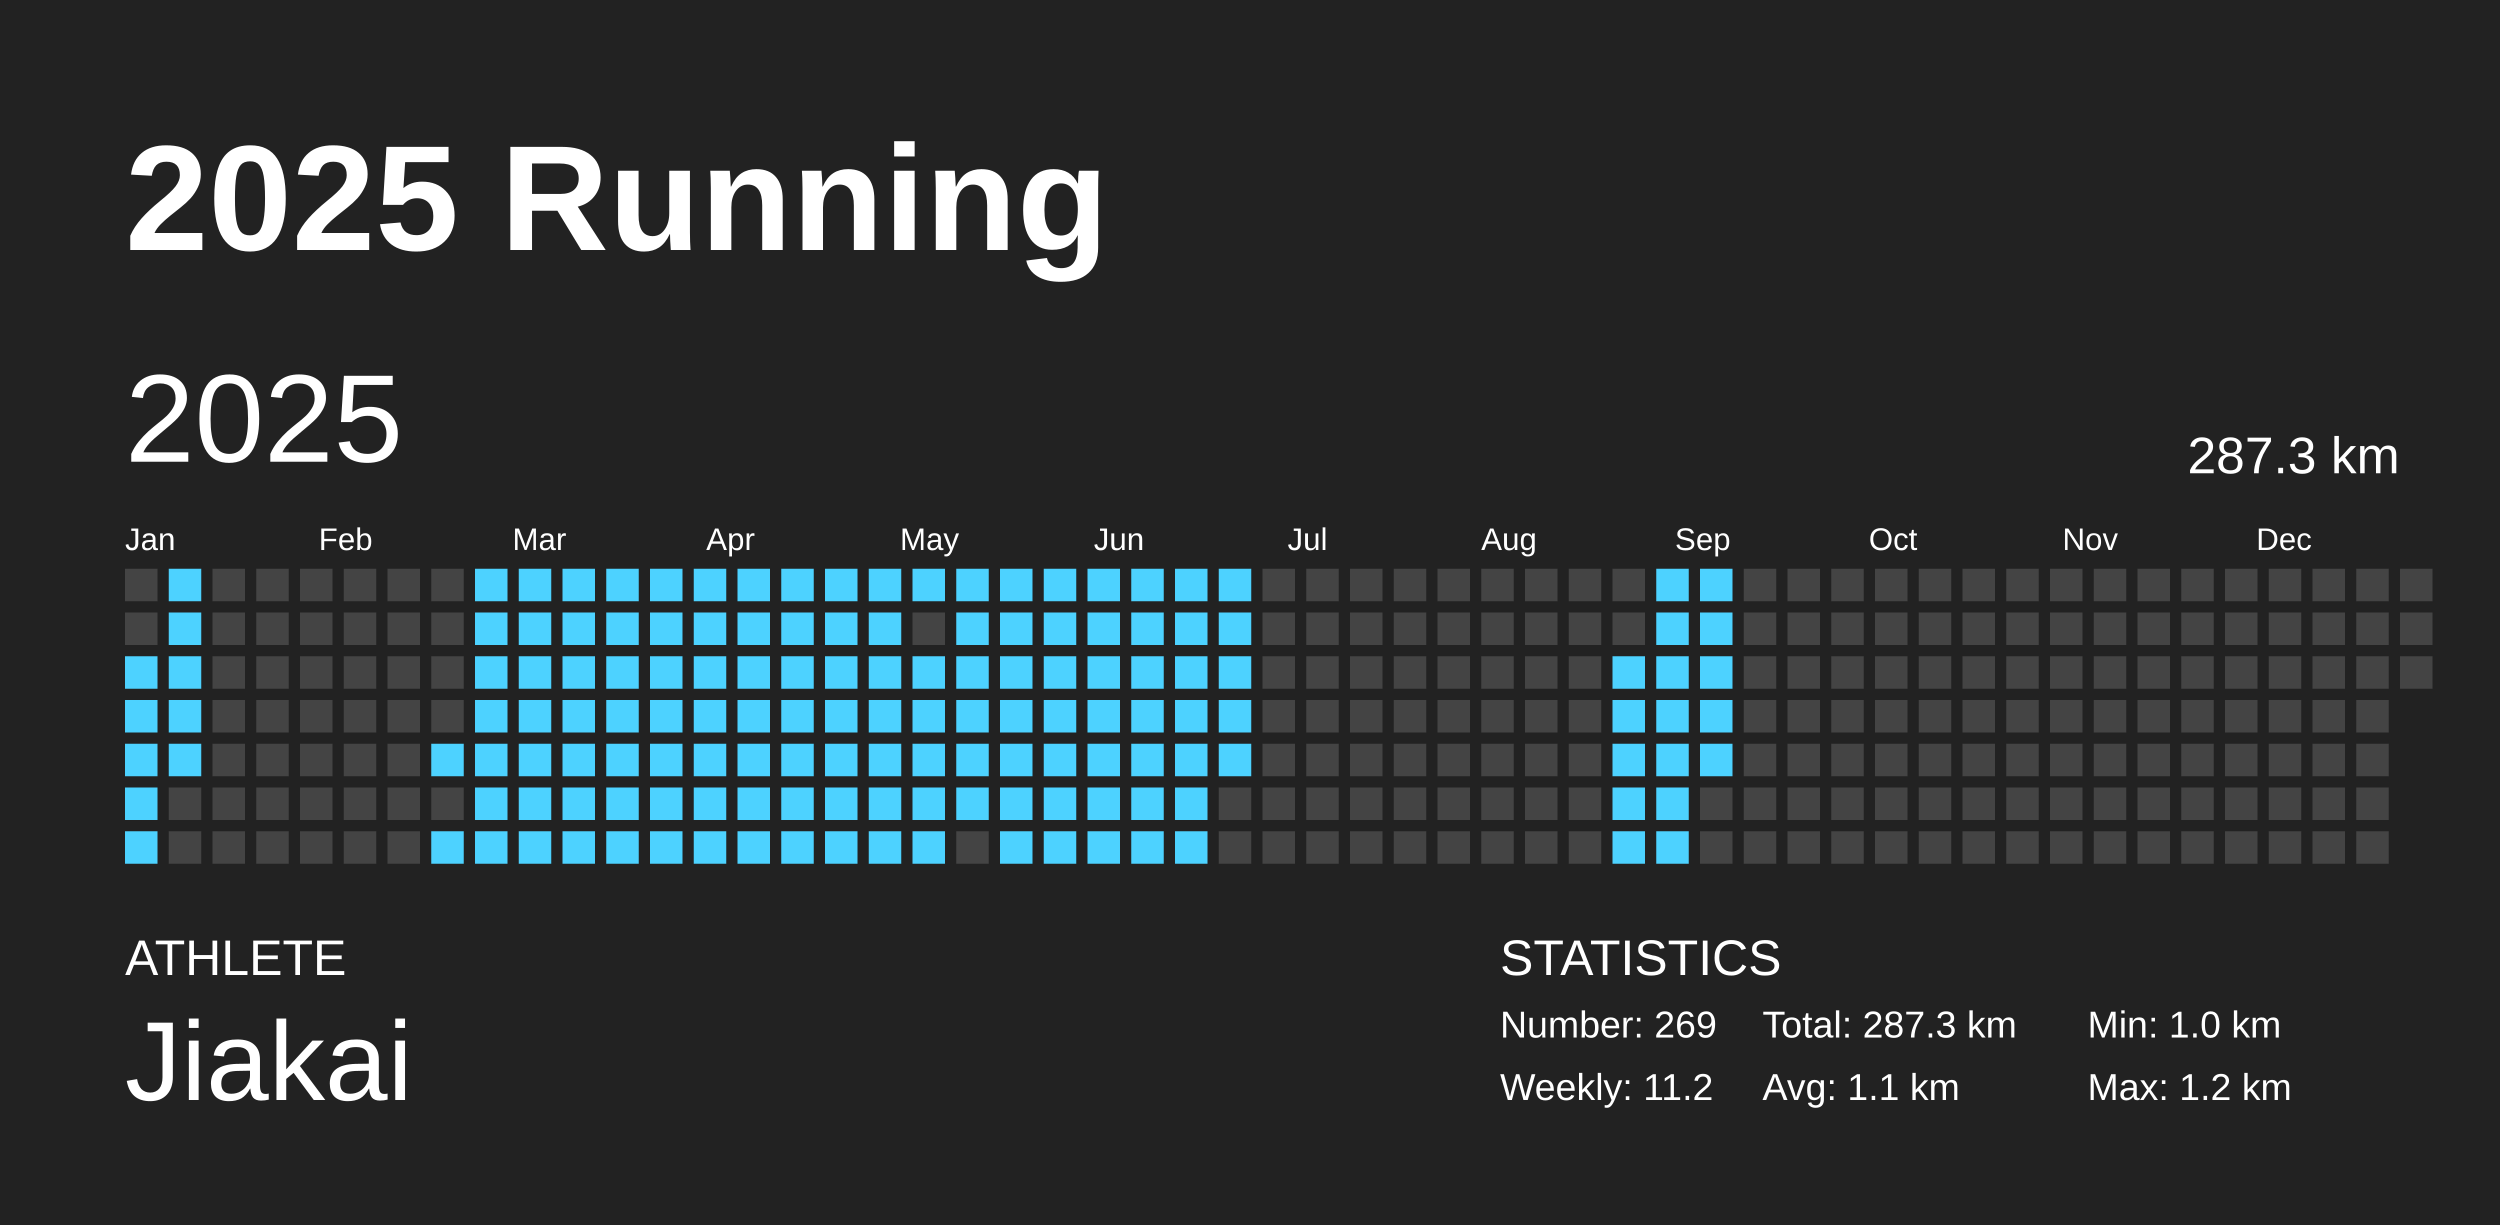
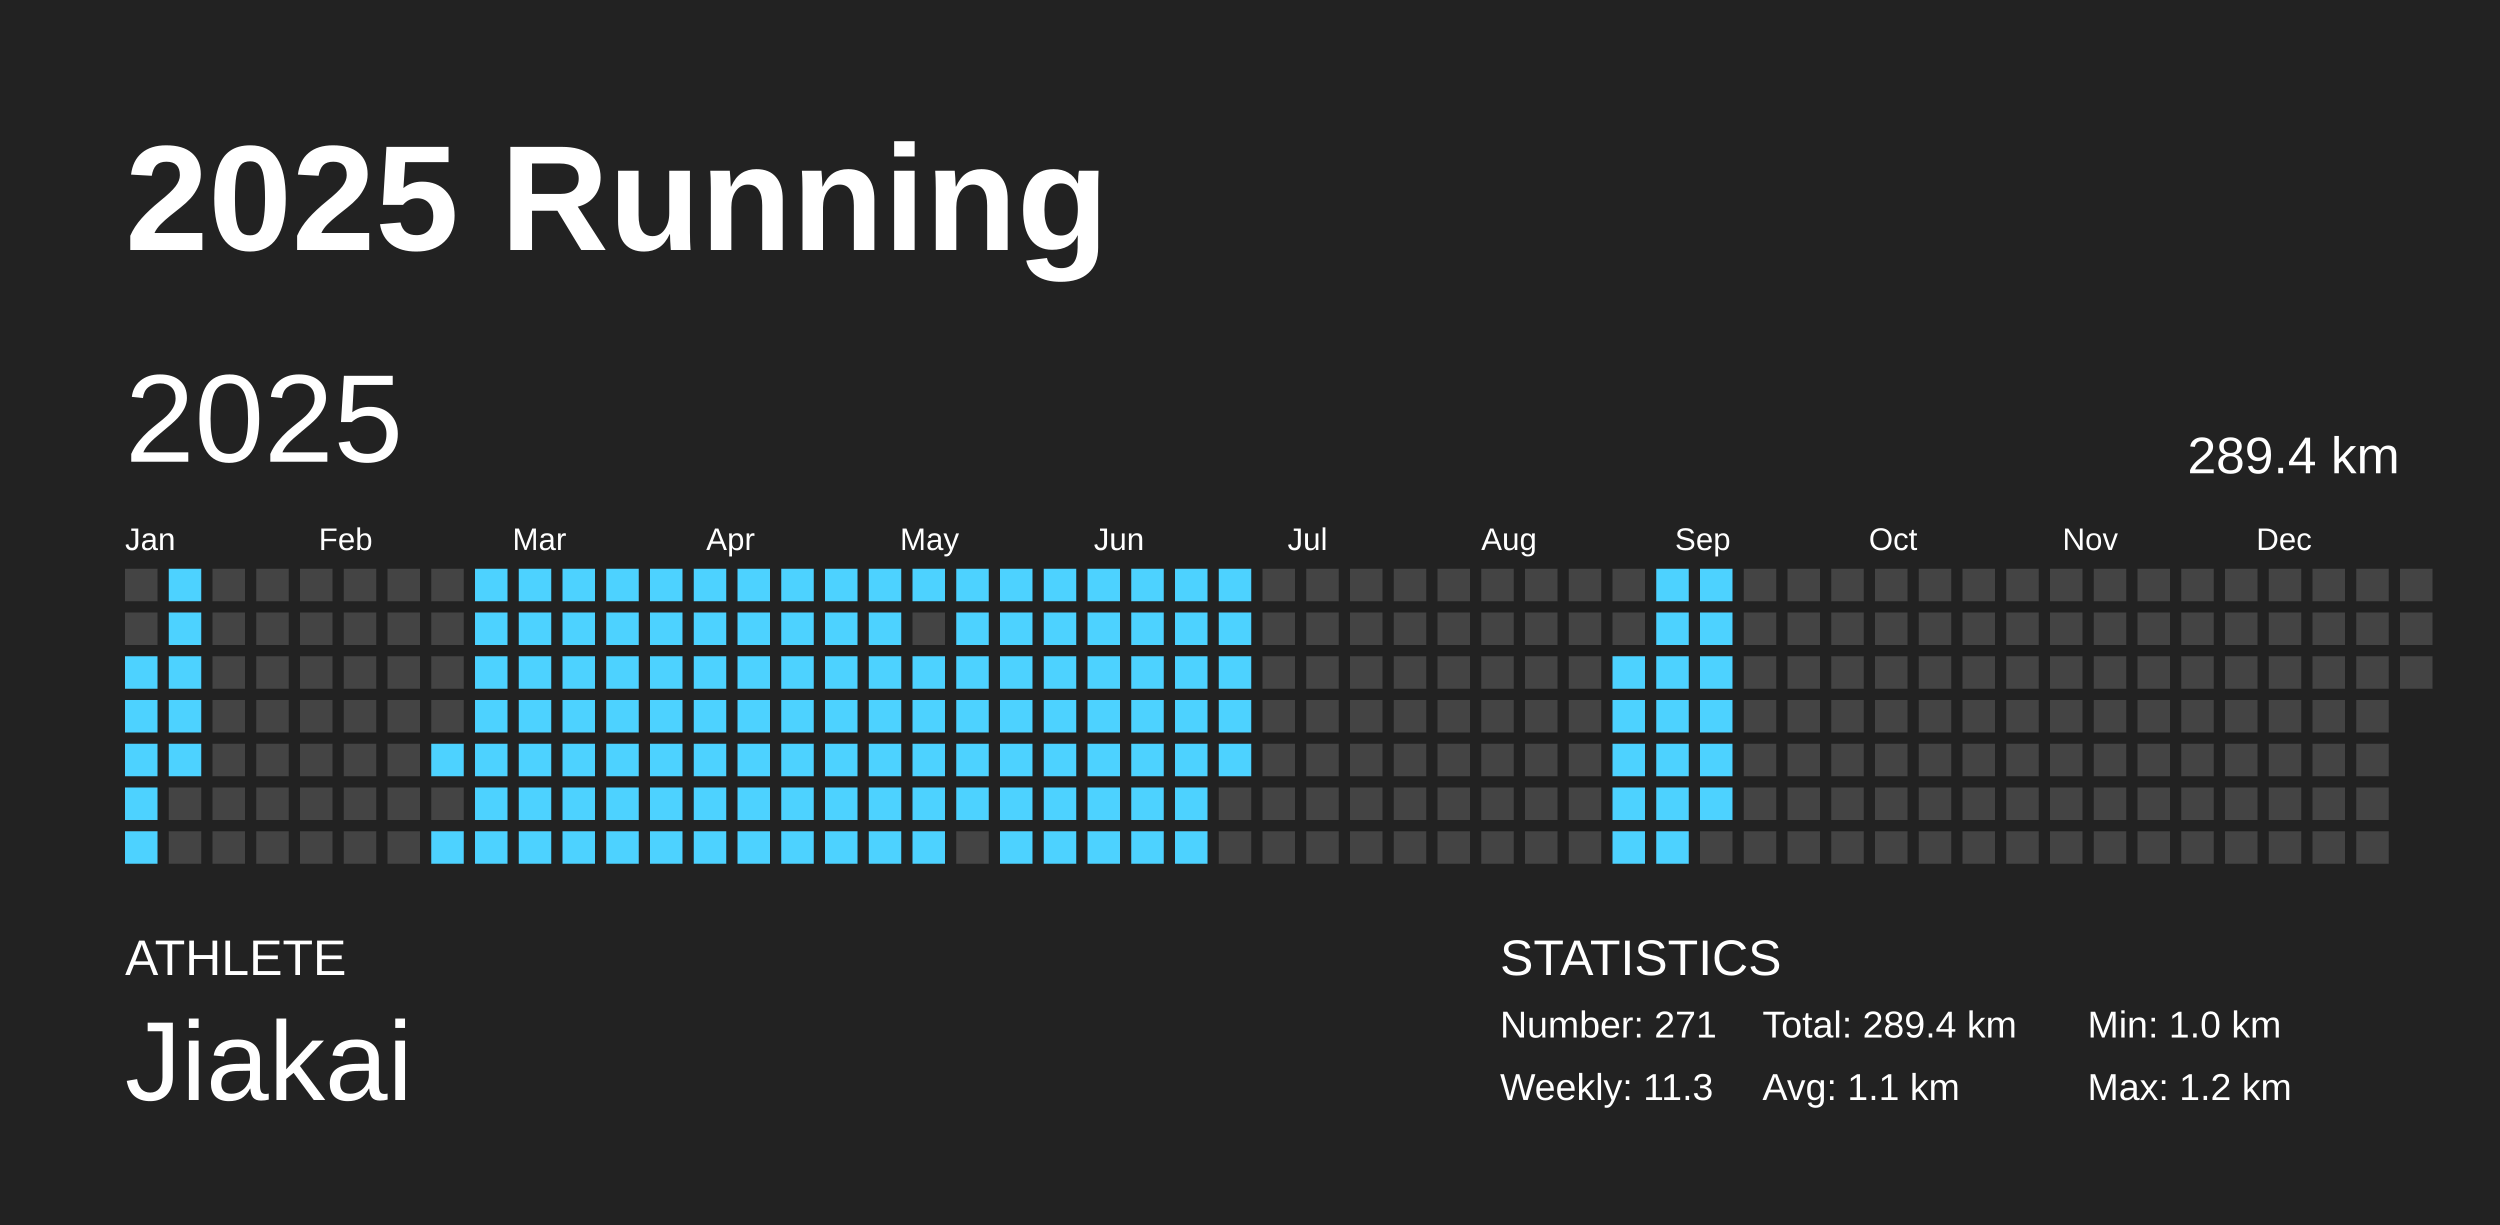
<svg xmlns="http://www.w3.org/2000/svg" baseProfile="full" height="98mm" version="1.1" viewBox="0,0,200,98" width="200mm">
  <defs />
  <rect fill="#222222" height="98" width="200" x="0" y="0" />
  <text fill="#FFFFFF" style="font-size:12px; font-family:Arial; font-weight:bold;" x="10" y="20">2025 Running</text>
  <text fill="#FFFFFF" style="font-size:4px; font-family:Arial" x="10" y="78">ATHLETE</text>
  <text fill="#FFFFFF" style="font-size:9px; font-family:Arial" x="10" y="88">Jiakai</text>
  <text fill="#FFFFFF" style="font-size:4px; font-family:Arial" x="120" y="78">STATISTICS</text>
-   <text fill="#FFFFFF" style="font-size:3px; font-family:Arial" x="120" y="83">Number: 269</text>
-   <text fill="#FFFFFF" style="font-size:3px; font-family:Arial" x="120" y="88">Weekly: 11.2</text>
-   <text fill="#FFFFFF" style="font-size:3px; font-family:Arial" x="141" y="83">Total: 287.3 km</text>
+   <text fill="#FFFFFF" style="font-size:3px; font-family:Arial" x="120" y="83">Number: 271</text>
+   <text fill="#FFFFFF" style="font-size:3px; font-family:Arial" x="120" y="88">Weekly: 11.3</text>
+   <text fill="#FFFFFF" style="font-size:3px; font-family:Arial" x="141" y="83">Total: 289.4 km</text>
  <text fill="#FFFFFF" style="font-size:3px; font-family:Arial" x="141" y="88">Avg: 1.1 km</text>
  <text fill="#FFFFFF" style="font-size:3px; font-family:Arial" x="167" y="83">Min: 1.0 km</text>
  <text fill="#FFFFFF" style="font-size:3px; font-family:Arial" x="167" y="88">Max: 1.2 km</text>
  <text dominant-baseline="hanging" fill="#FFFFFF" style="font-size:10.0px; font-family:Arial;" x="10" y="30">2025</text>
-   <text dominant-baseline="hanging" fill="#FFFFFF" style="font-size:4.125px; font-family:Arial;" x="175" y="35">287.3 km</text>
+   <text dominant-baseline="hanging" fill="#FFFFFF" style="font-size:4.125px; font-family:Arial;" x="175" y="35">289.4 km</text>
  <text fill="#FFFFFF" style="font-size:2.5px; font-family:Arial" x="10.0" y="44">Jan</text>
  <text fill="#FFFFFF" style="font-size:2.5px; font-family:Arial" x="25.5" y="44">Feb</text>
  <text fill="#FFFFFF" style="font-size:2.5px; font-family:Arial" x="41.0" y="44">Mar</text>
  <text fill="#FFFFFF" style="font-size:2.5px; font-family:Arial" x="56.5" y="44">Apr</text>
  <text fill="#FFFFFF" style="font-size:2.5px; font-family:Arial" x="72.0" y="44">May</text>
  <text fill="#FFFFFF" style="font-size:2.5px; font-family:Arial" x="87.5" y="44">Jun</text>
  <text fill="#FFFFFF" style="font-size:2.5px; font-family:Arial" x="103.0" y="44">Jul</text>
  <text fill="#FFFFFF" style="font-size:2.5px; font-family:Arial" x="118.5" y="44">Aug</text>
  <text fill="#FFFFFF" style="font-size:2.5px; font-family:Arial" x="134.0" y="44">Sep</text>
  <text fill="#FFFFFF" style="font-size:2.5px; font-family:Arial" x="149.5" y="44">Oct</text>
  <text fill="#FFFFFF" style="font-size:2.5px; font-family:Arial" x="165.0" y="44">Nov</text>
  <text fill="#FFFFFF" style="font-size:2.5px; font-family:Arial" x="180.5" y="44">Dec</text>
  <rect fill="#444444" height="2.6" width="2.6" x="10.0" y="45.5" />
  <rect fill="#444444" height="2.6" width="2.6" x="10.0" y="49.0" />
  <rect fill="#4dd2ff" height="2.6" width="2.6" x="10.0" y="52.5" />
  <rect fill="#4dd2ff" height="2.6" width="2.6" x="10.0" y="56.0" />
  <rect fill="#4dd2ff" height="2.6" width="2.6" x="10.0" y="59.5" />
  <rect fill="#4dd2ff" height="2.6" width="2.6" x="10.0" y="63.0" />
  <rect fill="#4dd2ff" height="2.6" width="2.6" x="10.0" y="66.5" />
  <rect fill="#4dd2ff" height="2.6" width="2.6" x="13.5" y="45.5" />
  <rect fill="#4dd2ff" height="2.6" width="2.6" x="13.5" y="49.0" />
  <rect fill="#4dd2ff" height="2.6" width="2.6" x="13.5" y="52.5" />
  <rect fill="#4dd2ff" height="2.6" width="2.6" x="13.5" y="56.0" />
  <rect fill="#4dd2ff" height="2.6" width="2.6" x="13.5" y="59.5" />
  <rect fill="#444444" height="2.6" width="2.6" x="13.5" y="63.0" />
  <rect fill="#444444" height="2.6" width="2.6" x="13.5" y="66.5" />
  <rect fill="#444444" height="2.6" width="2.6" x="17.0" y="45.5" />
  <rect fill="#444444" height="2.6" width="2.6" x="17.0" y="49.0" />
  <rect fill="#444444" height="2.6" width="2.6" x="17.0" y="52.5" />
  <rect fill="#444444" height="2.6" width="2.6" x="17.0" y="56.0" />
  <rect fill="#444444" height="2.6" width="2.6" x="17.0" y="59.5" />
  <rect fill="#444444" height="2.6" width="2.6" x="17.0" y="63.0" />
  <rect fill="#444444" height="2.6" width="2.6" x="17.0" y="66.5" />
  <rect fill="#444444" height="2.6" width="2.6" x="20.5" y="45.5" />
  <rect fill="#444444" height="2.6" width="2.6" x="20.5" y="49.0" />
  <rect fill="#444444" height="2.6" width="2.6" x="20.5" y="52.5" />
  <rect fill="#444444" height="2.6" width="2.6" x="20.5" y="56.0" />
  <rect fill="#444444" height="2.6" width="2.6" x="20.5" y="59.5" />
  <rect fill="#444444" height="2.6" width="2.6" x="20.5" y="63.0" />
  <rect fill="#444444" height="2.6" width="2.6" x="20.5" y="66.5" />
  <rect fill="#444444" height="2.6" width="2.6" x="24.0" y="45.5" />
  <rect fill="#444444" height="2.6" width="2.6" x="24.0" y="49.0" />
  <rect fill="#444444" height="2.6" width="2.6" x="24.0" y="52.5" />
  <rect fill="#444444" height="2.6" width="2.6" x="24.0" y="56.0" />
  <rect fill="#444444" height="2.6" width="2.6" x="24.0" y="59.5" />
  <rect fill="#444444" height="2.6" width="2.6" x="24.0" y="63.0" />
  <rect fill="#444444" height="2.6" width="2.6" x="24.0" y="66.5" />
  <rect fill="#444444" height="2.6" width="2.6" x="27.5" y="45.5" />
  <rect fill="#444444" height="2.6" width="2.6" x="27.5" y="49.0" />
  <rect fill="#444444" height="2.6" width="2.6" x="27.5" y="52.5" />
  <rect fill="#444444" height="2.6" width="2.6" x="27.5" y="56.0" />
  <rect fill="#444444" height="2.6" width="2.6" x="27.5" y="59.5" />
  <rect fill="#444444" height="2.6" width="2.6" x="27.5" y="63.0" />
  <rect fill="#444444" height="2.6" width="2.6" x="27.5" y="66.5" />
  <rect fill="#444444" height="2.6" width="2.6" x="31.0" y="45.5" />
  <rect fill="#444444" height="2.6" width="2.6" x="31.0" y="49.0" />
  <rect fill="#444444" height="2.6" width="2.6" x="31.0" y="52.5" />
  <rect fill="#444444" height="2.6" width="2.6" x="31.0" y="56.0" />
  <rect fill="#444444" height="2.6" width="2.6" x="31.0" y="59.5" />
  <rect fill="#444444" height="2.6" width="2.6" x="31.0" y="63.0" />
  <rect fill="#444444" height="2.6" width="2.6" x="31.0" y="66.5" />
  <rect fill="#444444" height="2.6" width="2.6" x="34.5" y="45.5" />
  <rect fill="#444444" height="2.6" width="2.6" x="34.5" y="49.0" />
  <rect fill="#444444" height="2.6" width="2.6" x="34.5" y="52.5" />
  <rect fill="#444444" height="2.6" width="2.6" x="34.5" y="56.0" />
  <rect fill="#4dd2ff" height="2.6" width="2.6" x="34.5" y="59.5" />
  <rect fill="#444444" height="2.6" width="2.6" x="34.5" y="63.0" />
  <rect fill="#4dd2ff" height="2.6" width="2.6" x="34.5" y="66.5" />
  <rect fill="#4dd2ff" height="2.6" width="2.6" x="38.0" y="45.5" />
  <rect fill="#4dd2ff" height="2.6" width="2.6" x="38.0" y="49.0" />
  <rect fill="#4dd2ff" height="2.6" width="2.6" x="38.0" y="52.5" />
  <rect fill="#4dd2ff" height="2.6" width="2.6" x="38.0" y="56.0" />
  <rect fill="#4dd2ff" height="2.6" width="2.6" x="38.0" y="59.5" />
  <rect fill="#4dd2ff" height="2.6" width="2.6" x="38.0" y="63.0" />
  <rect fill="#4dd2ff" height="2.6" width="2.6" x="38.0" y="66.5" />
  <rect fill="#4dd2ff" height="2.6" width="2.6" x="41.5" y="45.5" />
  <rect fill="#4dd2ff" height="2.6" width="2.6" x="41.5" y="49.0" />
  <rect fill="#4dd2ff" height="2.6" width="2.6" x="41.5" y="52.5" />
  <rect fill="#4dd2ff" height="2.6" width="2.6" x="41.5" y="56.0" />
  <rect fill="#4dd2ff" height="2.6" width="2.6" x="41.5" y="59.5" />
  <rect fill="#4dd2ff" height="2.6" width="2.6" x="41.5" y="63.0" />
  <rect fill="#4dd2ff" height="2.6" width="2.6" x="41.5" y="66.5" />
  <rect fill="#4dd2ff" height="2.6" width="2.6" x="45.0" y="45.5" />
  <rect fill="#4dd2ff" height="2.6" width="2.6" x="45.0" y="49.0" />
  <rect fill="#4dd2ff" height="2.6" width="2.6" x="45.0" y="52.5" />
  <rect fill="#4dd2ff" height="2.6" width="2.6" x="45.0" y="56.0" />
  <rect fill="#4dd2ff" height="2.6" width="2.6" x="45.0" y="59.5" />
  <rect fill="#4dd2ff" height="2.6" width="2.6" x="45.0" y="63.0" />
  <rect fill="#4dd2ff" height="2.6" width="2.6" x="45.0" y="66.5" />
  <rect fill="#4dd2ff" height="2.6" width="2.6" x="48.5" y="45.5" />
  <rect fill="#4dd2ff" height="2.6" width="2.6" x="48.5" y="49.0" />
  <rect fill="#4dd2ff" height="2.6" width="2.6" x="48.5" y="52.5" />
  <rect fill="#4dd2ff" height="2.6" width="2.6" x="48.5" y="56.0" />
  <rect fill="#4dd2ff" height="2.6" width="2.6" x="48.5" y="59.5" />
  <rect fill="#4dd2ff" height="2.6" width="2.6" x="48.5" y="63.0" />
  <rect fill="#4dd2ff" height="2.6" width="2.6" x="48.5" y="66.5" />
  <rect fill="#4dd2ff" height="2.6" width="2.6" x="52.0" y="45.5" />
  <rect fill="#4dd2ff" height="2.6" width="2.6" x="52.0" y="49.0" />
  <rect fill="#4dd2ff" height="2.6" width="2.6" x="52.0" y="52.5" />
  <rect fill="#4dd2ff" height="2.6" width="2.6" x="52.0" y="56.0" />
  <rect fill="#4dd2ff" height="2.6" width="2.6" x="52.0" y="59.5" />
  <rect fill="#4dd2ff" height="2.6" width="2.6" x="52.0" y="63.0" />
  <rect fill="#4dd2ff" height="2.6" width="2.6" x="52.0" y="66.5" />
  <rect fill="#4dd2ff" height="2.6" width="2.6" x="55.5" y="45.5" />
  <rect fill="#4dd2ff" height="2.6" width="2.6" x="55.5" y="49.0" />
  <rect fill="#4dd2ff" height="2.6" width="2.6" x="55.5" y="52.5" />
  <rect fill="#4dd2ff" height="2.6" width="2.6" x="55.5" y="56.0" />
  <rect fill="#4dd2ff" height="2.6" width="2.6" x="55.5" y="59.5" />
  <rect fill="#4dd2ff" height="2.6" width="2.6" x="55.5" y="63.0" />
  <rect fill="#4dd2ff" height="2.6" width="2.6" x="55.5" y="66.5" />
  <rect fill="#4dd2ff" height="2.6" width="2.6" x="59.0" y="45.5" />
  <rect fill="#4dd2ff" height="2.6" width="2.6" x="59.0" y="49.0" />
  <rect fill="#4dd2ff" height="2.6" width="2.6" x="59.0" y="52.5" />
  <rect fill="#4dd2ff" height="2.6" width="2.6" x="59.0" y="56.0" />
  <rect fill="#4dd2ff" height="2.6" width="2.6" x="59.0" y="59.5" />
  <rect fill="#4dd2ff" height="2.6" width="2.6" x="59.0" y="63.0" />
  <rect fill="#4dd2ff" height="2.6" width="2.6" x="59.0" y="66.5" />
  <rect fill="#4dd2ff" height="2.6" width="2.6" x="62.5" y="45.5" />
  <rect fill="#4dd2ff" height="2.6" width="2.6" x="62.5" y="49.0" />
  <rect fill="#4dd2ff" height="2.6" width="2.6" x="62.5" y="52.5" />
  <rect fill="#4dd2ff" height="2.6" width="2.6" x="62.5" y="56.0" />
  <rect fill="#4dd2ff" height="2.6" width="2.6" x="62.5" y="59.5" />
  <rect fill="#4dd2ff" height="2.6" width="2.6" x="62.5" y="63.0" />
  <rect fill="#4dd2ff" height="2.6" width="2.6" x="62.5" y="66.5" />
  <rect fill="#4dd2ff" height="2.6" width="2.6" x="66.0" y="45.5" />
  <rect fill="#4dd2ff" height="2.6" width="2.6" x="66.0" y="49.0" />
  <rect fill="#4dd2ff" height="2.6" width="2.6" x="66.0" y="52.5" />
  <rect fill="#4dd2ff" height="2.6" width="2.6" x="66.0" y="56.0" />
  <rect fill="#4dd2ff" height="2.6" width="2.6" x="66.0" y="59.5" />
  <rect fill="#4dd2ff" height="2.6" width="2.6" x="66.0" y="63.0" />
  <rect fill="#4dd2ff" height="2.6" width="2.6" x="66.0" y="66.5" />
  <rect fill="#4dd2ff" height="2.6" width="2.6" x="69.5" y="45.5" />
  <rect fill="#4dd2ff" height="2.6" width="2.6" x="69.5" y="49.0" />
  <rect fill="#4dd2ff" height="2.6" width="2.6" x="69.5" y="52.5" />
  <rect fill="#4dd2ff" height="2.6" width="2.6" x="69.5" y="56.0" />
  <rect fill="#4dd2ff" height="2.6" width="2.6" x="69.5" y="59.5" />
  <rect fill="#4dd2ff" height="2.6" width="2.6" x="69.5" y="63.0" />
  <rect fill="#4dd2ff" height="2.6" width="2.6" x="69.5" y="66.5" />
  <rect fill="#4dd2ff" height="2.6" width="2.6" x="73.0" y="45.5" />
  <rect fill="#444444" height="2.6" width="2.6" x="73.0" y="49.0" />
  <rect fill="#4dd2ff" height="2.6" width="2.6" x="73.0" y="52.5" />
  <rect fill="#4dd2ff" height="2.6" width="2.6" x="73.0" y="56.0" />
  <rect fill="#4dd2ff" height="2.6" width="2.6" x="73.0" y="59.5" />
  <rect fill="#4dd2ff" height="2.6" width="2.6" x="73.0" y="63.0" />
  <rect fill="#4dd2ff" height="2.6" width="2.6" x="73.0" y="66.5" />
  <rect fill="#4dd2ff" height="2.6" width="2.6" x="76.5" y="45.5" />
  <rect fill="#4dd2ff" height="2.6" width="2.6" x="76.5" y="49.0" />
  <rect fill="#4dd2ff" height="2.6" width="2.6" x="76.5" y="52.5" />
  <rect fill="#4dd2ff" height="2.6" width="2.6" x="76.5" y="56.0" />
  <rect fill="#4dd2ff" height="2.6" width="2.6" x="76.5" y="59.5" />
  <rect fill="#4dd2ff" height="2.6" width="2.6" x="76.5" y="63.0" />
  <rect fill="#444444" height="2.6" width="2.6" x="76.5" y="66.5" />
  <rect fill="#4dd2ff" height="2.6" width="2.6" x="80.0" y="45.5" />
  <rect fill="#4dd2ff" height="2.6" width="2.6" x="80.0" y="49.0" />
  <rect fill="#4dd2ff" height="2.6" width="2.6" x="80.0" y="52.5" />
  <rect fill="#4dd2ff" height="2.6" width="2.6" x="80.0" y="56.0" />
  <rect fill="#4dd2ff" height="2.6" width="2.6" x="80.0" y="59.5" />
  <rect fill="#4dd2ff" height="2.6" width="2.6" x="80.0" y="63.0" />
  <rect fill="#4dd2ff" height="2.6" width="2.6" x="80.0" y="66.5" />
  <rect fill="#4dd2ff" height="2.6" width="2.6" x="83.5" y="45.5" />
  <rect fill="#4dd2ff" height="2.6" width="2.6" x="83.5" y="49.0" />
  <rect fill="#4dd2ff" height="2.6" width="2.6" x="83.5" y="52.5" />
  <rect fill="#4dd2ff" height="2.6" width="2.6" x="83.5" y="56.0" />
  <rect fill="#4dd2ff" height="2.6" width="2.6" x="83.5" y="59.5" />
  <rect fill="#4dd2ff" height="2.6" width="2.6" x="83.5" y="63.0" />
  <rect fill="#4dd2ff" height="2.6" width="2.6" x="83.5" y="66.5" />
  <rect fill="#4dd2ff" height="2.6" width="2.6" x="87.0" y="45.5" />
  <rect fill="#4dd2ff" height="2.6" width="2.6" x="87.0" y="49.0" />
  <rect fill="#4dd2ff" height="2.6" width="2.6" x="87.0" y="52.5" />
  <rect fill="#4dd2ff" height="2.6" width="2.6" x="87.0" y="56.0" />
  <rect fill="#4dd2ff" height="2.6" width="2.6" x="87.0" y="59.5" />
  <rect fill="#4dd2ff" height="2.6" width="2.6" x="87.0" y="63.0" />
  <rect fill="#4dd2ff" height="2.6" width="2.6" x="87.0" y="66.5" />
  <rect fill="#4dd2ff" height="2.6" width="2.6" x="90.5" y="45.5" />
  <rect fill="#4dd2ff" height="2.6" width="2.6" x="90.5" y="49.0" />
  <rect fill="#4dd2ff" height="2.6" width="2.6" x="90.5" y="52.5" />
  <rect fill="#4dd2ff" height="2.6" width="2.6" x="90.5" y="56.0" />
  <rect fill="#4dd2ff" height="2.6" width="2.6" x="90.5" y="59.5" />
  <rect fill="#4dd2ff" height="2.6" width="2.6" x="90.5" y="63.0" />
  <rect fill="#4dd2ff" height="2.6" width="2.6" x="90.5" y="66.5" />
  <rect fill="#4dd2ff" height="2.6" width="2.6" x="94.0" y="45.5" />
  <rect fill="#4dd2ff" height="2.6" width="2.6" x="94.0" y="49.0" />
  <rect fill="#4dd2ff" height="2.6" width="2.6" x="94.0" y="52.5" />
  <rect fill="#4dd2ff" height="2.6" width="2.6" x="94.0" y="56.0" />
  <rect fill="#4dd2ff" height="2.6" width="2.6" x="94.0" y="59.5" />
  <rect fill="#4dd2ff" height="2.6" width="2.6" x="94.0" y="63.0" />
  <rect fill="#4dd2ff" height="2.6" width="2.6" x="94.0" y="66.5" />
  <rect fill="#4dd2ff" height="2.6" width="2.6" x="97.5" y="45.5" />
  <rect fill="#4dd2ff" height="2.6" width="2.6" x="97.5" y="49.0" />
  <rect fill="#4dd2ff" height="2.6" width="2.6" x="97.5" y="52.5" />
  <rect fill="#4dd2ff" height="2.6" width="2.6" x="97.5" y="56.0" />
  <rect fill="#4dd2ff" height="2.6" width="2.6" x="97.5" y="59.5" />
  <rect fill="#444444" height="2.6" width="2.6" x="97.5" y="63.0" />
  <rect fill="#444444" height="2.6" width="2.6" x="97.5" y="66.5" />
  <rect fill="#444444" height="2.6" width="2.6" x="101.0" y="45.5" />
  <rect fill="#444444" height="2.6" width="2.6" x="101.0" y="49.0" />
  <rect fill="#444444" height="2.6" width="2.6" x="101.0" y="52.5" />
  <rect fill="#444444" height="2.6" width="2.6" x="101.0" y="56.0" />
  <rect fill="#444444" height="2.6" width="2.6" x="101.0" y="59.5" />
  <rect fill="#444444" height="2.6" width="2.6" x="101.0" y="63.0" />
  <rect fill="#444444" height="2.6" width="2.6" x="101.0" y="66.5" />
  <rect fill="#444444" height="2.6" width="2.6" x="104.5" y="45.5" />
  <rect fill="#444444" height="2.6" width="2.6" x="104.5" y="49.0" />
  <rect fill="#444444" height="2.6" width="2.6" x="104.5" y="52.5" />
  <rect fill="#444444" height="2.6" width="2.6" x="104.5" y="56.0" />
  <rect fill="#444444" height="2.6" width="2.6" x="104.5" y="59.5" />
  <rect fill="#444444" height="2.6" width="2.6" x="104.5" y="63.0" />
  <rect fill="#444444" height="2.6" width="2.6" x="104.5" y="66.5" />
  <rect fill="#444444" height="2.6" width="2.6" x="108.0" y="45.5" />
  <rect fill="#444444" height="2.6" width="2.6" x="108.0" y="49.0" />
  <rect fill="#444444" height="2.6" width="2.6" x="108.0" y="52.5" />
  <rect fill="#444444" height="2.6" width="2.6" x="108.0" y="56.0" />
  <rect fill="#444444" height="2.6" width="2.6" x="108.0" y="59.5" />
  <rect fill="#444444" height="2.6" width="2.6" x="108.0" y="63.0" />
  <rect fill="#444444" height="2.6" width="2.6" x="108.0" y="66.5" />
  <rect fill="#444444" height="2.6" width="2.6" x="111.5" y="45.5" />
  <rect fill="#444444" height="2.6" width="2.6" x="111.5" y="49.0" />
  <rect fill="#444444" height="2.6" width="2.6" x="111.5" y="52.5" />
  <rect fill="#444444" height="2.6" width="2.6" x="111.5" y="56.0" />
  <rect fill="#444444" height="2.6" width="2.6" x="111.5" y="59.5" />
  <rect fill="#444444" height="2.6" width="2.6" x="111.5" y="63.0" />
  <rect fill="#444444" height="2.6" width="2.6" x="111.5" y="66.5" />
  <rect fill="#444444" height="2.6" width="2.6" x="115.0" y="45.5" />
  <rect fill="#444444" height="2.6" width="2.6" x="115.0" y="49.0" />
  <rect fill="#444444" height="2.6" width="2.6" x="115.0" y="52.5" />
  <rect fill="#444444" height="2.6" width="2.6" x="115.0" y="56.0" />
  <rect fill="#444444" height="2.6" width="2.6" x="115.0" y="59.5" />
  <rect fill="#444444" height="2.6" width="2.6" x="115.0" y="63.0" />
  <rect fill="#444444" height="2.6" width="2.6" x="115.0" y="66.5" />
  <rect fill="#444444" height="2.6" width="2.6" x="118.5" y="45.5" />
  <rect fill="#444444" height="2.6" width="2.6" x="118.5" y="49.0" />
  <rect fill="#444444" height="2.6" width="2.6" x="118.5" y="52.5" />
  <rect fill="#444444" height="2.6" width="2.6" x="118.5" y="56.0" />
  <rect fill="#444444" height="2.6" width="2.6" x="118.5" y="59.5" />
  <rect fill="#444444" height="2.6" width="2.6" x="118.5" y="63.0" />
  <rect fill="#444444" height="2.6" width="2.6" x="118.5" y="66.5" />
  <rect fill="#444444" height="2.6" width="2.6" x="122.0" y="45.5" />
  <rect fill="#444444" height="2.6" width="2.6" x="122.0" y="49.0" />
  <rect fill="#444444" height="2.6" width="2.6" x="122.0" y="52.5" />
  <rect fill="#444444" height="2.6" width="2.6" x="122.0" y="56.0" />
  <rect fill="#444444" height="2.6" width="2.6" x="122.0" y="59.5" />
  <rect fill="#444444" height="2.6" width="2.6" x="122.0" y="63.0" />
  <rect fill="#444444" height="2.6" width="2.6" x="122.0" y="66.5" />
  <rect fill="#444444" height="2.6" width="2.6" x="125.5" y="45.5" />
  <rect fill="#444444" height="2.6" width="2.6" x="125.5" y="49.0" />
  <rect fill="#444444" height="2.6" width="2.6" x="125.5" y="52.5" />
  <rect fill="#444444" height="2.6" width="2.6" x="125.5" y="56.0" />
  <rect fill="#444444" height="2.6" width="2.6" x="125.5" y="59.5" />
  <rect fill="#444444" height="2.6" width="2.6" x="125.5" y="63.0" />
  <rect fill="#444444" height="2.6" width="2.6" x="125.5" y="66.5" />
  <rect fill="#444444" height="2.6" width="2.6" x="129.0" y="45.5" />
  <rect fill="#444444" height="2.6" width="2.6" x="129.0" y="49.0" />
  <rect fill="#4dd2ff" height="2.6" width="2.6" x="129.0" y="52.5" />
  <rect fill="#4dd2ff" height="2.6" width="2.6" x="129.0" y="56.0" />
  <rect fill="#4dd2ff" height="2.6" width="2.6" x="129.0" y="59.5" />
  <rect fill="#4dd2ff" height="2.6" width="2.6" x="129.0" y="63.0" />
  <rect fill="#4dd2ff" height="2.6" width="2.6" x="129.0" y="66.5" />
  <rect fill="#4dd2ff" height="2.6" width="2.6" x="132.5" y="45.5" />
  <rect fill="#4dd2ff" height="2.6" width="2.6" x="132.5" y="49.0" />
  <rect fill="#4dd2ff" height="2.6" width="2.6" x="132.5" y="52.5" />
  <rect fill="#4dd2ff" height="2.6" width="2.6" x="132.5" y="56.0" />
  <rect fill="#4dd2ff" height="2.6" width="2.6" x="132.5" y="59.5" />
  <rect fill="#4dd2ff" height="2.6" width="2.6" x="132.5" y="63.0" />
  <rect fill="#4dd2ff" height="2.6" width="2.6" x="132.5" y="66.5" />
  <rect fill="#4dd2ff" height="2.6" width="2.6" x="136.0" y="45.5" />
  <rect fill="#4dd2ff" height="2.6" width="2.6" x="136.0" y="49.0" />
  <rect fill="#4dd2ff" height="2.6" width="2.6" x="136.0" y="52.5" />
  <rect fill="#4dd2ff" height="2.6" width="2.6" x="136.0" y="56.0" />
  <rect fill="#4dd2ff" height="2.6" width="2.6" x="136.0" y="59.5" />
-   <rect fill="#444444" height="2.6" width="2.6" x="136.0" y="63.0" />
+   <rect fill="#4dd2ff" height="2.6" width="2.6" x="136.0" y="63.0" />
  <rect fill="#444444" height="2.6" width="2.6" x="136.0" y="66.5" />
  <rect fill="#444444" height="2.6" width="2.6" x="139.5" y="45.5" />
  <rect fill="#444444" height="2.6" width="2.6" x="139.5" y="49.0" />
  <rect fill="#444444" height="2.6" width="2.6" x="139.5" y="52.5" />
  <rect fill="#444444" height="2.6" width="2.6" x="139.5" y="56.0" />
  <rect fill="#444444" height="2.6" width="2.6" x="139.5" y="59.5" />
  <rect fill="#444444" height="2.6" width="2.6" x="139.5" y="63.0" />
  <rect fill="#444444" height="2.6" width="2.6" x="139.5" y="66.5" />
  <rect fill="#444444" height="2.6" width="2.6" x="143.0" y="45.5" />
  <rect fill="#444444" height="2.6" width="2.6" x="143.0" y="49.0" />
  <rect fill="#444444" height="2.6" width="2.6" x="143.0" y="52.5" />
  <rect fill="#444444" height="2.6" width="2.6" x="143.0" y="56.0" />
  <rect fill="#444444" height="2.6" width="2.6" x="143.0" y="59.5" />
  <rect fill="#444444" height="2.6" width="2.6" x="143.0" y="63.0" />
  <rect fill="#444444" height="2.6" width="2.6" x="143.0" y="66.5" />
  <rect fill="#444444" height="2.6" width="2.6" x="146.5" y="45.5" />
  <rect fill="#444444" height="2.6" width="2.6" x="146.5" y="49.0" />
  <rect fill="#444444" height="2.6" width="2.6" x="146.5" y="52.5" />
  <rect fill="#444444" height="2.6" width="2.6" x="146.5" y="56.0" />
  <rect fill="#444444" height="2.6" width="2.6" x="146.5" y="59.5" />
  <rect fill="#444444" height="2.6" width="2.6" x="146.5" y="63.0" />
  <rect fill="#444444" height="2.6" width="2.6" x="146.5" y="66.5" />
  <rect fill="#444444" height="2.6" width="2.6" x="150.0" y="45.5" />
  <rect fill="#444444" height="2.6" width="2.6" x="150.0" y="49.0" />
  <rect fill="#444444" height="2.6" width="2.6" x="150.0" y="52.5" />
  <rect fill="#444444" height="2.6" width="2.6" x="150.0" y="56.0" />
  <rect fill="#444444" height="2.6" width="2.6" x="150.0" y="59.5" />
  <rect fill="#444444" height="2.6" width="2.6" x="150.0" y="63.0" />
  <rect fill="#444444" height="2.6" width="2.6" x="150.0" y="66.5" />
  <rect fill="#444444" height="2.6" width="2.6" x="153.5" y="45.5" />
  <rect fill="#444444" height="2.6" width="2.6" x="153.5" y="49.0" />
  <rect fill="#444444" height="2.6" width="2.6" x="153.5" y="52.5" />
  <rect fill="#444444" height="2.6" width="2.6" x="153.5" y="56.0" />
  <rect fill="#444444" height="2.6" width="2.6" x="153.5" y="59.5" />
  <rect fill="#444444" height="2.6" width="2.6" x="153.5" y="63.0" />
  <rect fill="#444444" height="2.6" width="2.6" x="153.5" y="66.5" />
  <rect fill="#444444" height="2.6" width="2.6" x="157.0" y="45.5" />
  <rect fill="#444444" height="2.6" width="2.6" x="157.0" y="49.0" />
  <rect fill="#444444" height="2.6" width="2.6" x="157.0" y="52.5" />
  <rect fill="#444444" height="2.6" width="2.6" x="157.0" y="56.0" />
  <rect fill="#444444" height="2.6" width="2.6" x="157.0" y="59.5" />
  <rect fill="#444444" height="2.6" width="2.6" x="157.0" y="63.0" />
  <rect fill="#444444" height="2.6" width="2.6" x="157.0" y="66.5" />
  <rect fill="#444444" height="2.6" width="2.6" x="160.5" y="45.5" />
  <rect fill="#444444" height="2.6" width="2.6" x="160.5" y="49.0" />
  <rect fill="#444444" height="2.6" width="2.6" x="160.5" y="52.5" />
  <rect fill="#444444" height="2.6" width="2.6" x="160.5" y="56.0" />
  <rect fill="#444444" height="2.6" width="2.6" x="160.5" y="59.5" />
  <rect fill="#444444" height="2.6" width="2.6" x="160.5" y="63.0" />
  <rect fill="#444444" height="2.6" width="2.6" x="160.5" y="66.5" />
  <rect fill="#444444" height="2.6" width="2.6" x="164.0" y="45.5" />
  <rect fill="#444444" height="2.6" width="2.6" x="164.0" y="49.0" />
  <rect fill="#444444" height="2.6" width="2.6" x="164.0" y="52.5" />
  <rect fill="#444444" height="2.6" width="2.6" x="164.0" y="56.0" />
  <rect fill="#444444" height="2.6" width="2.6" x="164.0" y="59.5" />
  <rect fill="#444444" height="2.6" width="2.6" x="164.0" y="63.0" />
  <rect fill="#444444" height="2.6" width="2.6" x="164.0" y="66.5" />
  <rect fill="#444444" height="2.6" width="2.6" x="167.5" y="45.5" />
  <rect fill="#444444" height="2.6" width="2.6" x="167.5" y="49.0" />
  <rect fill="#444444" height="2.6" width="2.6" x="167.5" y="52.5" />
  <rect fill="#444444" height="2.6" width="2.6" x="167.5" y="56.0" />
  <rect fill="#444444" height="2.6" width="2.6" x="167.5" y="59.5" />
  <rect fill="#444444" height="2.6" width="2.6" x="167.5" y="63.0" />
  <rect fill="#444444" height="2.6" width="2.6" x="167.5" y="66.5" />
  <rect fill="#444444" height="2.6" width="2.6" x="171.0" y="45.5" />
  <rect fill="#444444" height="2.6" width="2.6" x="171.0" y="49.0" />
  <rect fill="#444444" height="2.6" width="2.6" x="171.0" y="52.5" />
  <rect fill="#444444" height="2.6" width="2.6" x="171.0" y="56.0" />
  <rect fill="#444444" height="2.6" width="2.6" x="171.0" y="59.5" />
  <rect fill="#444444" height="2.6" width="2.6" x="171.0" y="63.0" />
  <rect fill="#444444" height="2.6" width="2.6" x="171.0" y="66.5" />
  <rect fill="#444444" height="2.6" width="2.6" x="174.5" y="45.5" />
  <rect fill="#444444" height="2.6" width="2.6" x="174.5" y="49.0" />
  <rect fill="#444444" height="2.6" width="2.6" x="174.5" y="52.5" />
  <rect fill="#444444" height="2.6" width="2.6" x="174.5" y="56.0" />
  <rect fill="#444444" height="2.6" width="2.6" x="174.5" y="59.5" />
  <rect fill="#444444" height="2.6" width="2.6" x="174.5" y="63.0" />
  <rect fill="#444444" height="2.6" width="2.6" x="174.5" y="66.5" />
  <rect fill="#444444" height="2.6" width="2.6" x="178.0" y="45.5" />
  <rect fill="#444444" height="2.6" width="2.6" x="178.0" y="49.0" />
  <rect fill="#444444" height="2.6" width="2.6" x="178.0" y="52.5" />
  <rect fill="#444444" height="2.6" width="2.6" x="178.0" y="56.0" />
  <rect fill="#444444" height="2.6" width="2.6" x="178.0" y="59.5" />
  <rect fill="#444444" height="2.6" width="2.6" x="178.0" y="63.0" />
  <rect fill="#444444" height="2.6" width="2.6" x="178.0" y="66.5" />
  <rect fill="#444444" height="2.6" width="2.6" x="181.5" y="45.5" />
  <rect fill="#444444" height="2.6" width="2.6" x="181.5" y="49.0" />
  <rect fill="#444444" height="2.6" width="2.6" x="181.5" y="52.5" />
  <rect fill="#444444" height="2.6" width="2.6" x="181.5" y="56.0" />
  <rect fill="#444444" height="2.6" width="2.6" x="181.5" y="59.5" />
  <rect fill="#444444" height="2.6" width="2.6" x="181.5" y="63.0" />
  <rect fill="#444444" height="2.6" width="2.6" x="181.5" y="66.5" />
  <rect fill="#444444" height="2.6" width="2.6" x="185.0" y="45.5" />
  <rect fill="#444444" height="2.6" width="2.6" x="185.0" y="49.0" />
  <rect fill="#444444" height="2.6" width="2.6" x="185.0" y="52.5" />
  <rect fill="#444444" height="2.6" width="2.6" x="185.0" y="56.0" />
  <rect fill="#444444" height="2.6" width="2.6" x="185.0" y="59.5" />
  <rect fill="#444444" height="2.6" width="2.6" x="185.0" y="63.0" />
  <rect fill="#444444" height="2.6" width="2.6" x="185.0" y="66.5" />
  <rect fill="#444444" height="2.6" width="2.6" x="188.5" y="45.5" />
  <rect fill="#444444" height="2.6" width="2.6" x="188.5" y="49.0" />
  <rect fill="#444444" height="2.6" width="2.6" x="188.5" y="52.5" />
  <rect fill="#444444" height="2.6" width="2.6" x="188.5" y="56.0" />
  <rect fill="#444444" height="2.6" width="2.6" x="188.5" y="59.5" />
  <rect fill="#444444" height="2.6" width="2.6" x="188.5" y="63.0" />
  <rect fill="#444444" height="2.6" width="2.6" x="188.5" y="66.5" />
  <rect fill="#444444" height="2.6" width="2.6" x="192.0" y="45.5" />
  <rect fill="#444444" height="2.6" width="2.6" x="192.0" y="49.0" />
  <rect fill="#444444" height="2.6" width="2.6" x="192.0" y="52.5" />
</svg>
